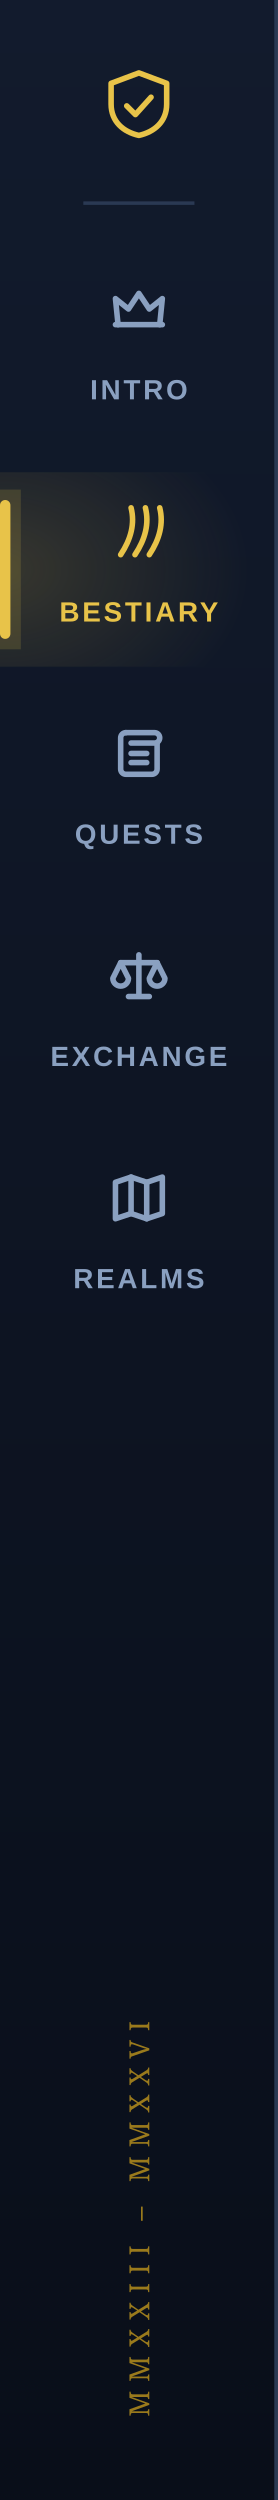
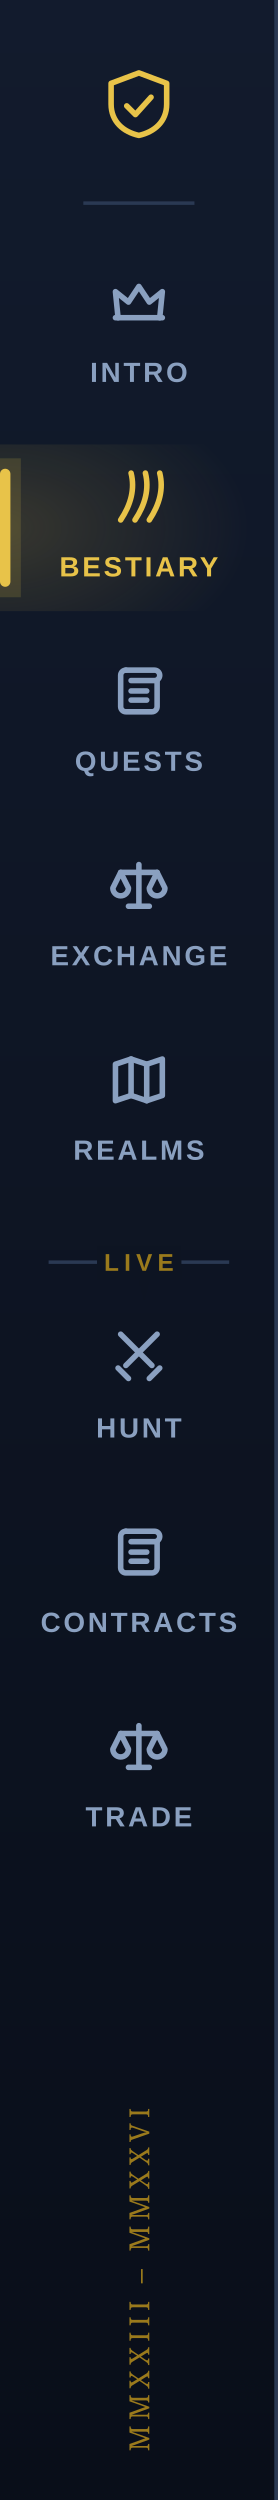
<svg xmlns="http://www.w3.org/2000/svg" width="80" height="720" viewBox="0 0 80 720">
  <defs>
    <linearGradient id="bg" x1="0" y1="0" x2="0" y2="1">
      <stop offset="0" stop-color="#121b2d" />
      <stop offset="1" stop-color="#090e19" />
    </linearGradient>
    <radialGradient id="wash" cx="0" cy="0.5" r="0.9">
      <stop offset="0" stop-color="#e8c349" stop-opacity="0.18" />
      <stop offset="1" stop-color="#e8c349" stop-opacity="0" />
    </radialGradient>
  </defs>
  <rect width="80" height="720" fill="url(#bg)" />
  <rect x="79" y="0" width="1" height="720" fill="#2a3953" />
  <g transform="translate(28,18) scale(1)" fill="none" stroke="#e8c349" stroke-width="1.600" stroke-linecap="round" stroke-linejoin="round">
    <path d="M12 3l8 3v6c0 5-3.5 8-8 9-4.5-1-8-4-8-9V6z" />
    <path d="M8.5 12.5l2.5 2.5 4.5-5" />
  </g>
  <rect x="24" y="58" width="32" height="1" fill="#2a3953" />
-   <g transform="translate(31,80) scale(0.75)" fill="none" stroke="#8aa0c0" stroke-width="2.133" stroke-linecap="round" stroke-linejoin="round">
+   <g transform="translate(31,78) scale(0.75)" fill="none" stroke="#8aa0c0" stroke-width="2.133" stroke-linecap="round" stroke-linejoin="round">
    <path d="M3 18h18" />
    <path d="M4 18L3 8l5 4 4-6 4 6 5-4-1 10" />
  </g>
-   <text x="40" y="115" text-anchor="middle" font-family="Segoe UI,Arial,sans-serif" font-size="8" font-weight="600" letter-spacing="0.8" fill="#8aa0c0">INTRO</text>
-   <rect x="0" y="136" width="80" height="56" fill="url(#wash)" />
-   <rect x="0" y="141" width="6" height="46" fill="#e8c349" opacity="0.16" />
-   <rect x="0" y="144" width="3" height="40" rx="1.5" fill="#e8c349" />
-   <g transform="translate(31,144) scale(0.75)" fill="none" stroke="#e8c349" stroke-width="2.133" stroke-linecap="round" stroke-linejoin="round">
+   <text x="40" y="110" text-anchor="middle" font-family="Segoe UI,Arial,sans-serif" font-size="8" font-weight="600" letter-spacing="0.8" fill="#8aa0c0">INTRO</text>
+   <rect x="0" y="128" width="80" height="48" fill="url(#wash)" />
+   <rect x="0" y="132" width="6" height="40" fill="#e8c349" opacity="0.16" />
+   <rect x="0" y="135" width="3" height="34" rx="1.5" fill="#e8c349" />
+   <g transform="translate(31,134) scale(0.75)" fill="none" stroke="#e8c349" stroke-width="2.133" stroke-linecap="round" stroke-linejoin="round">
    <path d="M9 3c1.5 6 0 12-4 18" />
    <path d="M14.5 3c1.5 6 0 12-4 18" />
    <path d="M20 3c1.5 6 0 12-4 18" />
  </g>
-   <text x="40" y="179" text-anchor="middle" font-family="Segoe UI,Arial,sans-serif" font-size="8" font-weight="600" letter-spacing="0.8" fill="#e8c349">BESTIARY</text>
-   <g transform="translate(31,208) scale(0.75)" fill="none" stroke="#8aa0c0" stroke-width="2.133" stroke-linecap="round" stroke-linejoin="round">
+   <text x="40" y="166" text-anchor="middle" font-family="Segoe UI,Arial,sans-serif" font-size="8" font-weight="600" letter-spacing="0.8" fill="#e8c349">BESTIARY</text>
+   <g transform="translate(31,190) scale(0.75)" fill="none" stroke="#8aa0c0" stroke-width="2.133" stroke-linecap="round" stroke-linejoin="round">
    <path d="M7 4h11a2 2 0 010 4H9" />
    <path d="M7 4a2 2 0 00-2 2v12a2 2 0 002 2h10a2 2 0 002-2V8" />
    <path d="M9 12h6M9 15.5h6" />
  </g>
-   <text x="40" y="243" text-anchor="middle" font-family="Segoe UI,Arial,sans-serif" font-size="8" font-weight="600" letter-spacing="0.8" fill="#8aa0c0">QUESTS</text>
-   <g transform="translate(31,272) scale(0.75)" fill="none" stroke="#8aa0c0" stroke-width="2.133" stroke-linecap="round" stroke-linejoin="round">
+   <text x="40" y="222" text-anchor="middle" font-family="Segoe UI,Arial,sans-serif" font-size="8" font-weight="600" letter-spacing="0.8" fill="#8aa0c0">QUESTS</text>
+   <g transform="translate(31,246) scale(0.75)" fill="none" stroke="#8aa0c0" stroke-width="2.133" stroke-linecap="round" stroke-linejoin="round">
    <path d="M12 4v16M8 20h8M5 7h14" />
    <path d="M5 7l-3 6a3 3 0 006 0z" />
    <path d="M19 7l-3 6a3 3 0 006 0z" />
  </g>
-   <text x="40" y="307" text-anchor="middle" font-family="Segoe UI,Arial,sans-serif" font-size="8" font-weight="600" letter-spacing="0.8" fill="#8aa0c0">EXCHANGE</text>
-   <g transform="translate(31,336) scale(0.75)" fill="none" stroke="#8aa0c0" stroke-width="2.133" stroke-linecap="round" stroke-linejoin="round">
+   <text x="40" y="278" text-anchor="middle" font-family="Segoe UI,Arial,sans-serif" font-size="8" font-weight="600" letter-spacing="0.8" fill="#8aa0c0">EXCHANGE</text>
+   <g transform="translate(31,302) scale(0.75)" fill="none" stroke="#8aa0c0" stroke-width="2.133" stroke-linecap="round" stroke-linejoin="round">
    <path d="M3 6l6-2 6 2 6-2v14l-6 2-6-2-6 2z" />
    <path d="M9 4v14M15 6v14" />
  </g>
-   <text x="40" y="371" text-anchor="middle" font-family="Segoe UI,Arial,sans-serif" font-size="8" font-weight="600" letter-spacing="0.8" fill="#8aa0c0">REALMS</text>
-   <text transform="translate(43,696) rotate(-90)" font-family="Georgia,serif" font-size="8" letter-spacing="2.5" fill="#9a7a1c">MMXXIII – MMXXVI</text>
+   <text x="40" y="334" text-anchor="middle" font-family="Segoe UI,Arial,sans-serif" font-size="8" font-weight="600" letter-spacing="0.8" fill="#8aa0c0">REALMS</text>
+   <rect x="14" y="363" width="52" height="1" fill="#2a3953" />
+   <text x="40" y="366" text-anchor="middle" font-family="Segoe UI,Arial,sans-serif" font-size="7" font-weight="700" letter-spacing="1.5" fill="#9a7a1c" stroke="#0d1422" stroke-width="5" paint-order="stroke">LIVE</text>
+   <g transform="translate(31,382) scale(0.75)" fill="none" stroke="#8aa0c0" stroke-width="2.133" stroke-linecap="round" stroke-linejoin="round">
+     <path d="M5 3l12 12" />
+     <path d="M19 3L7 15" />
+     <path d="M4 16l4 4" />
+     <path d="M16 20l4-4" />
+   </g>
+   <text x="40" y="414" text-anchor="middle" font-family="Segoe UI,Arial,sans-serif" font-size="8" font-weight="600" letter-spacing="0.8" fill="#8aa0c0">HUNT</text>
+   <g transform="translate(31,438) scale(0.75)" fill="none" stroke="#8aa0c0" stroke-width="2.133" stroke-linecap="round" stroke-linejoin="round">
+     <path d="M7 4h11a2 2 0 010 4H9" />
+     <path d="M7 4a2 2 0 00-2 2v12a2 2 0 002 2h10a2 2 0 002-2V8" />
+     <path d="M9 12h6M9 15.5h6" />
+   </g>
+   <text x="40" y="470" text-anchor="middle" font-family="Segoe UI,Arial,sans-serif" font-size="8" font-weight="600" letter-spacing="0.8" fill="#8aa0c0">CONTRACTS</text>
+   <g transform="translate(31,494) scale(0.75)" fill="none" stroke="#8aa0c0" stroke-width="2.133" stroke-linecap="round" stroke-linejoin="round">
+     <path d="M12 4v16M8 20h8M5 7h14" />
+     <path d="M5 7l-3 6a3 3 0 006 0z" />
+     <path d="M19 7l-3 6a3 3 0 006 0z" />
+   </g>
+   <text x="40" y="526" text-anchor="middle" font-family="Segoe UI,Arial,sans-serif" font-size="8" font-weight="600" letter-spacing="0.8" fill="#8aa0c0">TRADE</text>
+   <text transform="translate(43,706) rotate(-90)" font-family="Georgia,serif" font-size="8" letter-spacing="1.5" fill="#9a7a1c">MMXXIII – MMXXVI</text>
</svg>
